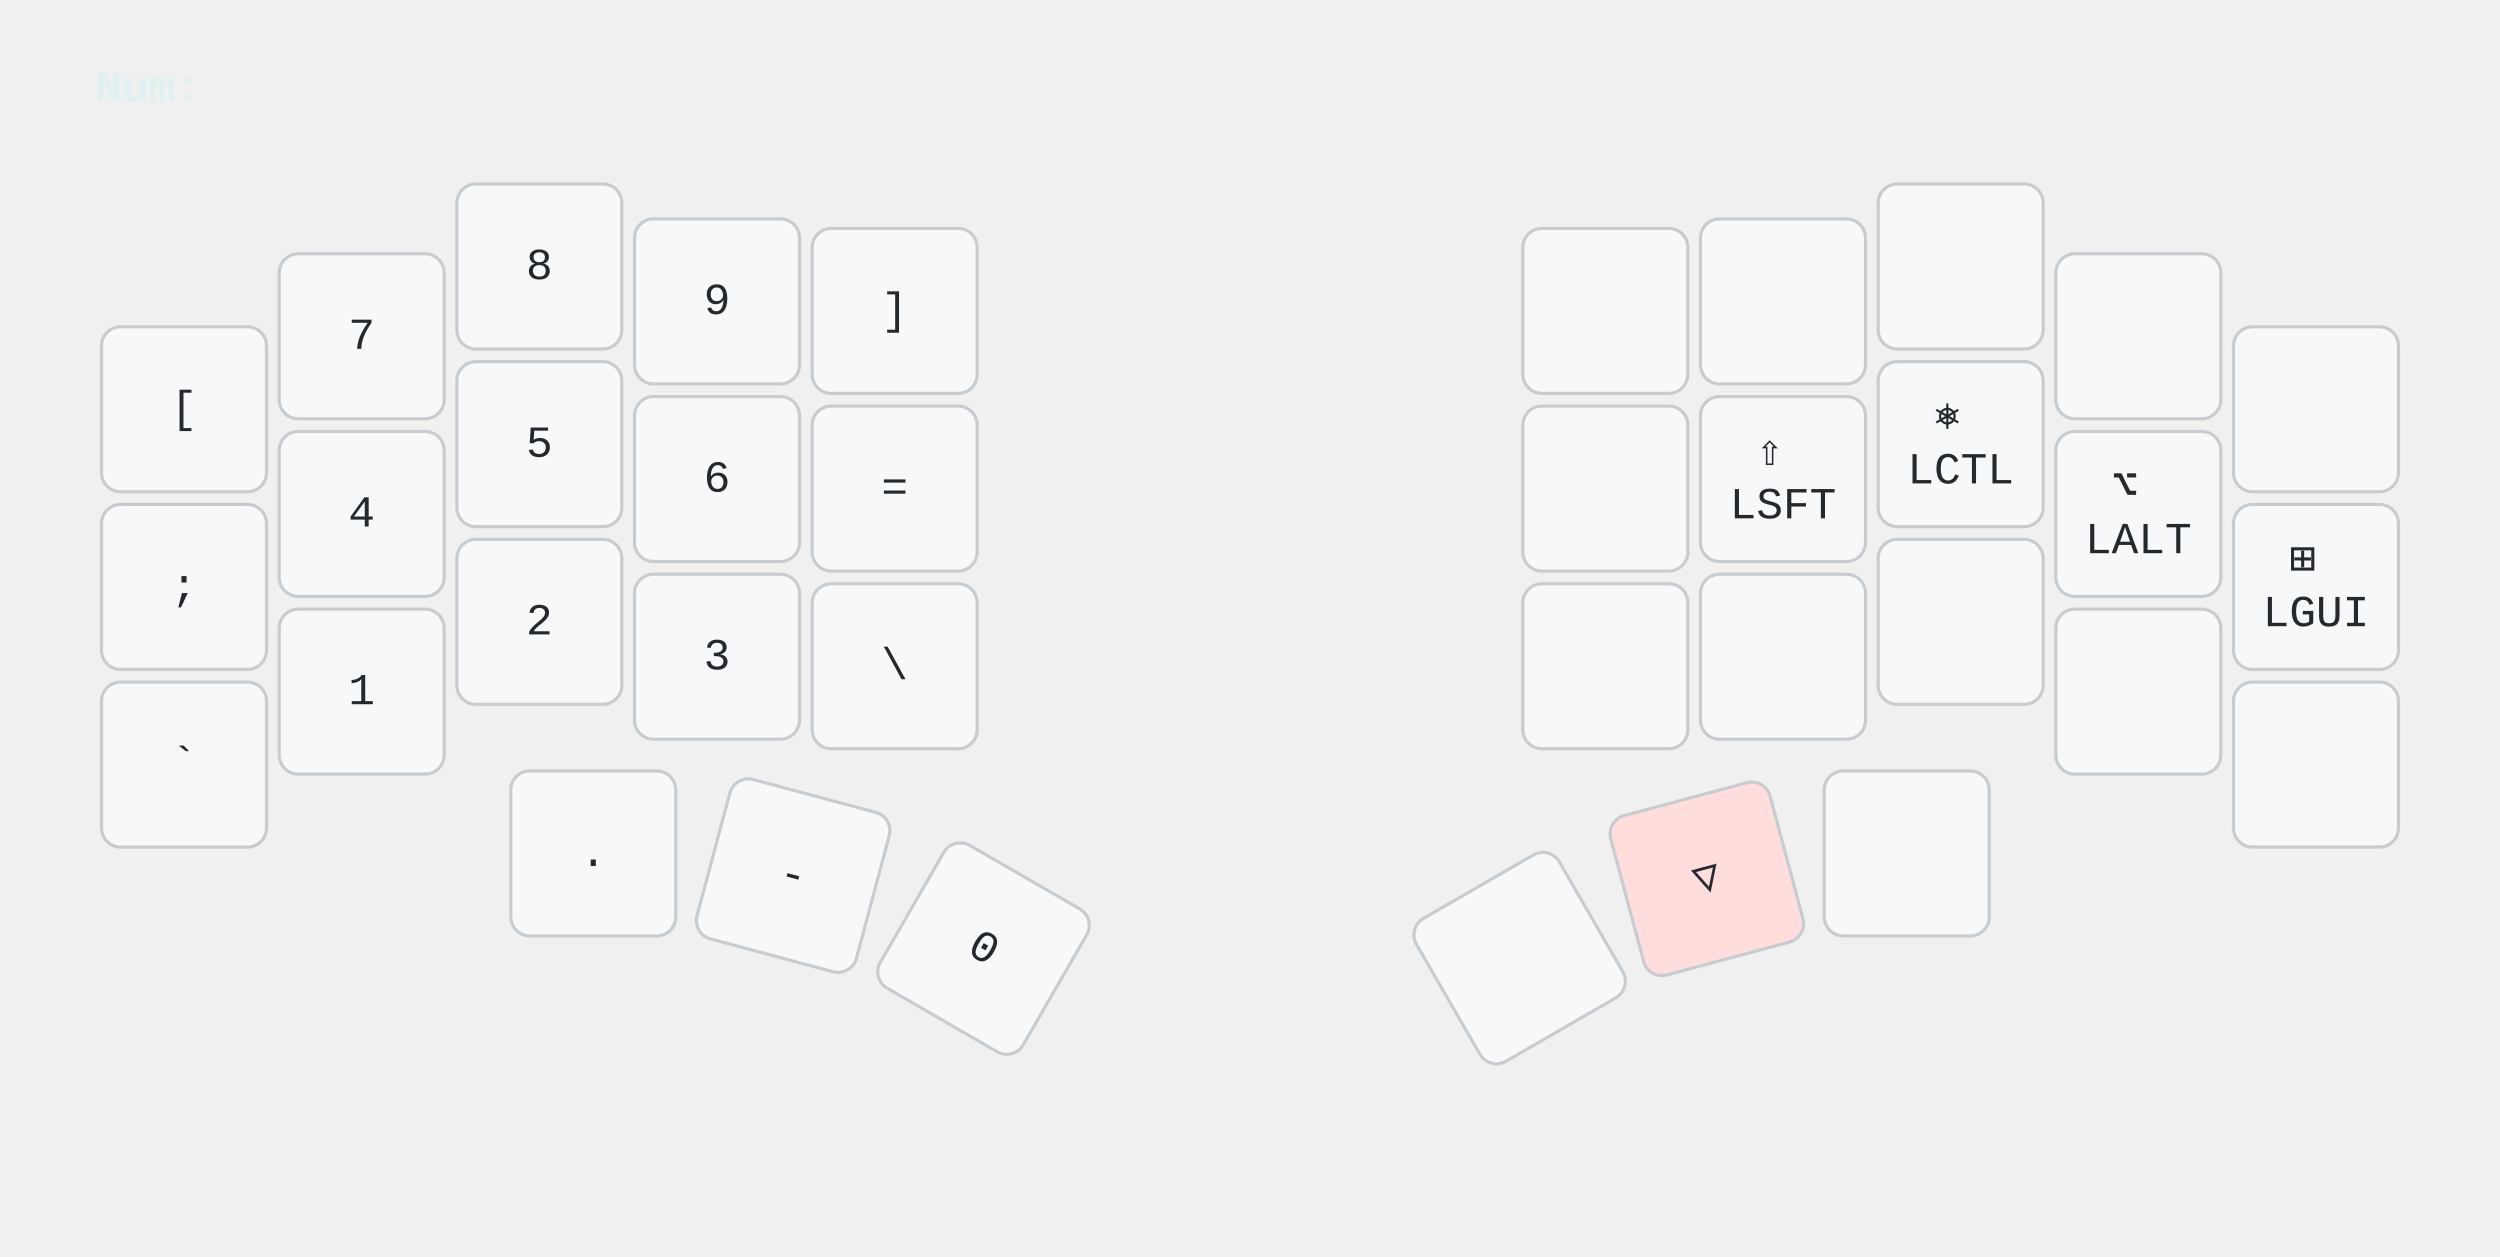
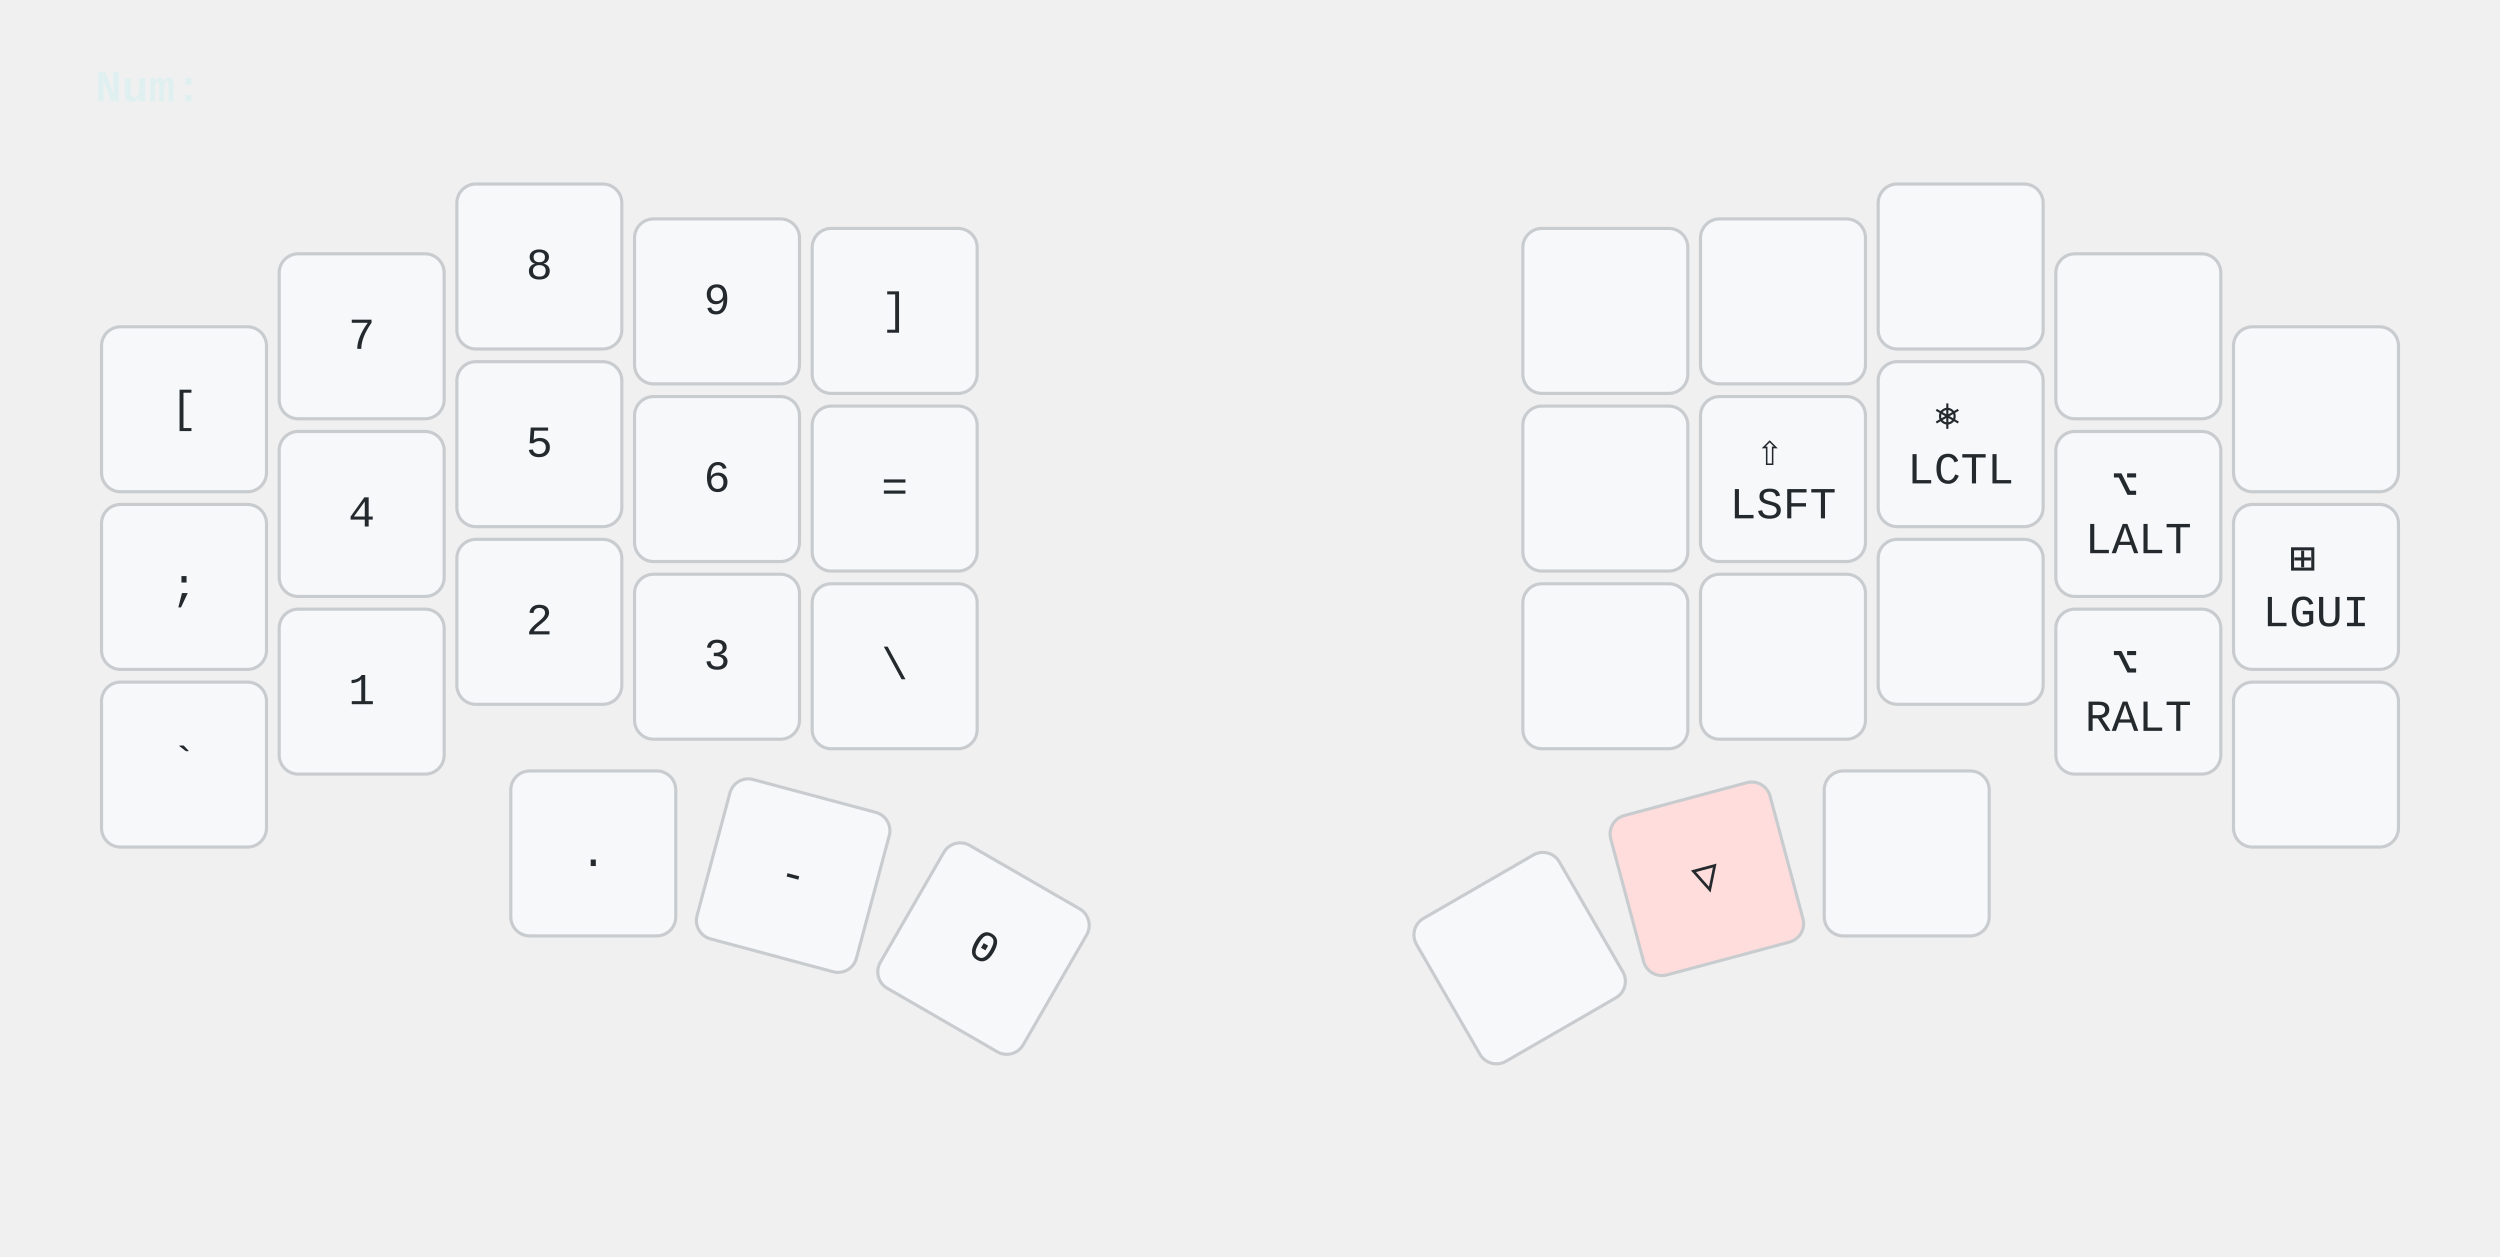
<svg xmlns="http://www.w3.org/2000/svg" width="788" height="396" viewBox="0 0 788 396" class="keymap">
  <style>/* inherit to force styles through use tags */
svg path {
    fill: inherit;
}

/* font and background color specifications */
svg.keymap {
    font-family: SFMono-Regular,Consolas,Liberation Mono,Menlo,monospace;
    font-size: 14px;
    font-kerning: normal;
    text-rendering: optimizeLegibility;
    fill: #24292e;
}

/* default key styling */
rect.key {
    fill: #f6f8fa;
}

rect.key, rect.combo {
    stroke: #c9cccf;
    stroke-width: 1;
}

/* default key side styling, only used is draw_key_sides is set */
rect.side {
    filter: brightness(90%);
}

/* color accent for combo boxes */
rect.combo, rect.combo-separate {
    fill: #cdf;
}

/* color accent for held keys */
rect.held, rect.combo.held {
    fill: #fdd;
}

/* color accent for ghost (optional) keys */
rect.ghost, rect.combo.ghost {
    stroke-dasharray: 4, 4;
    stroke-width: 2;
}

text {
    text-anchor: middle;
    dominant-baseline: middle;
}

/* styling for layer labels */
text.label {
    font-weight: bold;
    text-anchor: start;
    stroke: white;
    stroke-width: 4;
    paint-order: stroke;
}

/* styling for optional footer */
text.footer {
    text-anchor: end;
    dominant-baseline: auto;
    stroke: white;
    stroke-width: 4;
    paint-order: stroke;
}

- /* styling for combo tap, and key hold/shifted label text */
- text.combo, text.hold, text.shifted {
+ /* styling for combo tap, and key non-tap label text */
+ text.combo, text.hold, text.shifted, text.left, text.right {
    font-size: 11px;
}

text.hold {
    text-anchor: middle;
    dominant-baseline: auto;
}

text.shifted {
    text-anchor: middle;
    dominant-baseline: hanging;
}

+ text.left {
+     text-anchor: start;
+ }
+ 
+ text.right {
+     text-anchor: end;
+ }
+ 
+ text.layer-activator {
+     text-decoration: underline;
+ }
+ 
/* styling for hold/shifted label text in combo box */
- text.combo.hold, text.combo.shifted {
+ text.combo.hold, text.combo.shifted, text.combo.left, text.combo.right {
    font-size: 8px;
}

/* lighter symbol for transparent keys */
text.trans {
    fill: #7b7e81;
}

/* styling for combo dendrons */
path.combo {
    stroke-width: 1;
    stroke: gray;
    fill: none;
}

/* Start Tabler Icons Cleanup */
/* cannot use height/width with glyphs */
.icon-tabler &gt; path {
    fill: inherit;
    stroke: inherit;
    stroke-width: 2;
}
/* hide tabler's default box */
.icon-tabler &gt; path[stroke="none"][fill="none"] {
    visibility: hidden;
}
/* End Tabler Icons Cleanup */

text.label { stroke: none; fill: #e0f0f0;}
</style>
  <g transform="translate(30, 0)" class="layer-Num">
-     <text x="0" y="28" class="label">Num:</text>
+     <text x="0" y="28" class="label" id="Num">Num:</text>
    <g transform="translate(0, 56)">
      <g transform="translate(28, 73)" class="key keypos-0">
        <rect rx="6" ry="6" x="-26" y="-26" width="52" height="52" class="key" />
        <text x="0" y="0" class="key tap">[</text>
      </g>
      <g transform="translate(84, 50)" class="key keypos-1">
        <rect rx="6" ry="6" x="-26" y="-26" width="52" height="52" class="key" />
        <text x="0" y="0" class="key tap">7</text>
      </g>
      <g transform="translate(140, 28)" class="key keypos-2">
        <rect rx="6" ry="6" x="-26" y="-26" width="52" height="52" class="key" />
        <text x="0" y="0" class="key tap">8</text>
      </g>
      <g transform="translate(196, 39)" class="key keypos-3">
        <rect rx="6" ry="6" x="-26" y="-26" width="52" height="52" class="key" />
        <text x="0" y="0" class="key tap">9</text>
      </g>
      <g transform="translate(252, 42)" class="key keypos-4">
        <rect rx="6" ry="6" x="-26" y="-26" width="52" height="52" class="key" />
        <text x="0" y="0" class="key tap">]</text>
      </g>
      <g transform="translate(476, 42)" class="key keypos-5">
        <rect rx="6" ry="6" x="-26" y="-26" width="52" height="52" class="key" />
      </g>
      <g transform="translate(532, 39)" class="key keypos-6">
        <rect rx="6" ry="6" x="-26" y="-26" width="52" height="52" class="key" />
      </g>
      <g transform="translate(588, 28)" class="key keypos-7">
        <rect rx="6" ry="6" x="-26" y="-26" width="52" height="52" class="key" />
      </g>
      <g transform="translate(644, 50)" class="key keypos-8">
        <rect rx="6" ry="6" x="-26" y="-26" width="52" height="52" class="key" />
      </g>
      <g transform="translate(700, 73)" class="key keypos-9">
        <rect rx="6" ry="6" x="-26" y="-26" width="52" height="52" class="key" />
      </g>
      <g transform="translate(28, 129)" class="key keypos-10">
        <rect rx="6" ry="6" x="-26" y="-26" width="52" height="52" class="key" />
        <text x="0" y="0" class="key tap">;</text>
      </g>
      <g transform="translate(84, 106)" class="key keypos-11">
        <rect rx="6" ry="6" x="-26" y="-26" width="52" height="52" class="key" />
        <text x="0" y="0" class="key tap">4</text>
      </g>
      <g transform="translate(140, 84)" class="key keypos-12">
        <rect rx="6" ry="6" x="-26" y="-26" width="52" height="52" class="key" />
        <text x="0" y="0" class="key tap">5</text>
      </g>
      <g transform="translate(196, 95)" class="key keypos-13">
        <rect rx="6" ry="6" x="-26" y="-26" width="52" height="52" class="key" />
        <text x="0" y="0" class="key tap">6</text>
      </g>
      <g transform="translate(252, 98)" class="key keypos-14">
        <rect rx="6" ry="6" x="-26" y="-26" width="52" height="52" class="key" />
        <text x="0" y="0" class="key tap">=</text>
      </g>
      <g transform="translate(476, 98)" class="key keypos-15">
        <rect rx="6" ry="6" x="-26" y="-26" width="52" height="52" class="key" />
      </g>
      <g transform="translate(532, 95)" class="key keypos-16">
        <rect rx="6" ry="6" x="-26" y="-26" width="52" height="52" class="key" />
        <text x="0" y="0" class="key tap">
          <tspan x="0" dy="-0.6em">⇧</tspan>
          <tspan x="0" dy="1.2em">LSFT</tspan>
        </text>
      </g>
      <g transform="translate(588, 84)" class="key keypos-17">
        <rect rx="6" ry="6" x="-26" y="-26" width="52" height="52" class="key" />
        <text x="0" y="0" class="key tap">
          <tspan x="0" dy="-0.6em">⎈</tspan>
          <tspan x="0" dy="1.2em">LCTL</tspan>
        </text>
      </g>
      <g transform="translate(644, 106)" class="key keypos-18">
        <rect rx="6" ry="6" x="-26" y="-26" width="52" height="52" class="key" />
        <text x="0" y="0" class="key tap">
          <tspan x="0" dy="-0.6em">⌥</tspan>
          <tspan x="0" dy="1.2em">LALT</tspan>
        </text>
      </g>
      <g transform="translate(700, 129)" class="key keypos-19">
        <rect rx="6" ry="6" x="-26" y="-26" width="52" height="52" class="key" />
        <text x="0" y="0" class="key tap">
          <tspan x="0" dy="-0.6em">⊞</tspan>
          <tspan x="0" dy="1.2em">LGUI</tspan>
        </text>
      </g>
      <g transform="translate(28, 185)" class="key keypos-20">
        <rect rx="6" ry="6" x="-26" y="-26" width="52" height="52" class="key" />
        <text x="0" y="0" class="key tap">`</text>
      </g>
      <g transform="translate(84, 162)" class="key keypos-21">
        <rect rx="6" ry="6" x="-26" y="-26" width="52" height="52" class="key" />
        <text x="0" y="0" class="key tap">1</text>
      </g>
      <g transform="translate(140, 140)" class="key keypos-22">
        <rect rx="6" ry="6" x="-26" y="-26" width="52" height="52" class="key" />
        <text x="0" y="0" class="key tap">2</text>
      </g>
      <g transform="translate(196, 151)" class="key keypos-23">
        <rect rx="6" ry="6" x="-26" y="-26" width="52" height="52" class="key" />
        <text x="0" y="0" class="key tap">3</text>
      </g>
      <g transform="translate(252, 154)" class="key keypos-24">
        <rect rx="6" ry="6" x="-26" y="-26" width="52" height="52" class="key" />
        <text x="0" y="0" class="key tap">\</text>
      </g>
      <g transform="translate(476, 154)" class="key keypos-25">
        <rect rx="6" ry="6" x="-26" y="-26" width="52" height="52" class="key" />
      </g>
      <g transform="translate(532, 151)" class="key keypos-26">
        <rect rx="6" ry="6" x="-26" y="-26" width="52" height="52" class="key" />
      </g>
      <g transform="translate(588, 140)" class="key keypos-27">
        <rect rx="6" ry="6" x="-26" y="-26" width="52" height="52" class="key" />
      </g>
      <g transform="translate(644, 162)" class="key keypos-28">
        <rect rx="6" ry="6" x="-26" y="-26" width="52" height="52" class="key" />
+         <text x="0" y="0" class="key tap">
+           <tspan x="0" dy="-0.6em">⌥</tspan>
+           <tspan x="0" dy="1.2em">RALT</tspan>
+         </text>
      </g>
      <g transform="translate(700, 185)" class="key keypos-29">
        <rect rx="6" ry="6" x="-26" y="-26" width="52" height="52" class="key" />
      </g>
      <g transform="translate(157, 213)" class="key keypos-30">
        <rect rx="6" ry="6" x="-26" y="-26" width="52" height="52" class="key" />
        <text x="0" y="0" class="key tap">.</text>
      </g>
      <g transform="translate(220, 220) rotate(15.0)" class="key keypos-31">
        <rect rx="6" ry="6" x="-26" y="-26" width="52" height="52" class="key" />
        <text x="0" y="0" class="key tap">-</text>
      </g>
      <g transform="translate(280, 243) rotate(30.0)" class="key keypos-32">
        <rect rx="6" ry="6" x="-26" y="-26" width="52" height="52" class="key" />
        <text x="0" y="0" class="key tap">0</text>
      </g>
      <g transform="translate(449, 246) rotate(-30.0)" class="key keypos-33">
        <rect rx="6" ry="6" x="-26" y="-26" width="52" height="52" class="key" />
      </g>
      <g transform="translate(508, 221) rotate(-15.0)" class="key held keypos-34">
        <rect rx="6" ry="6" x="-26" y="-26" width="52" height="52" class="key held" />
        <text x="0" y="0" class="key held tap">▽</text>
      </g>
      <g transform="translate(571, 213)" class="key keypos-35">
        <rect rx="6" ry="6" x="-26" y="-26" width="52" height="52" class="key" />
      </g>
    </g>
  </g>
</svg>
